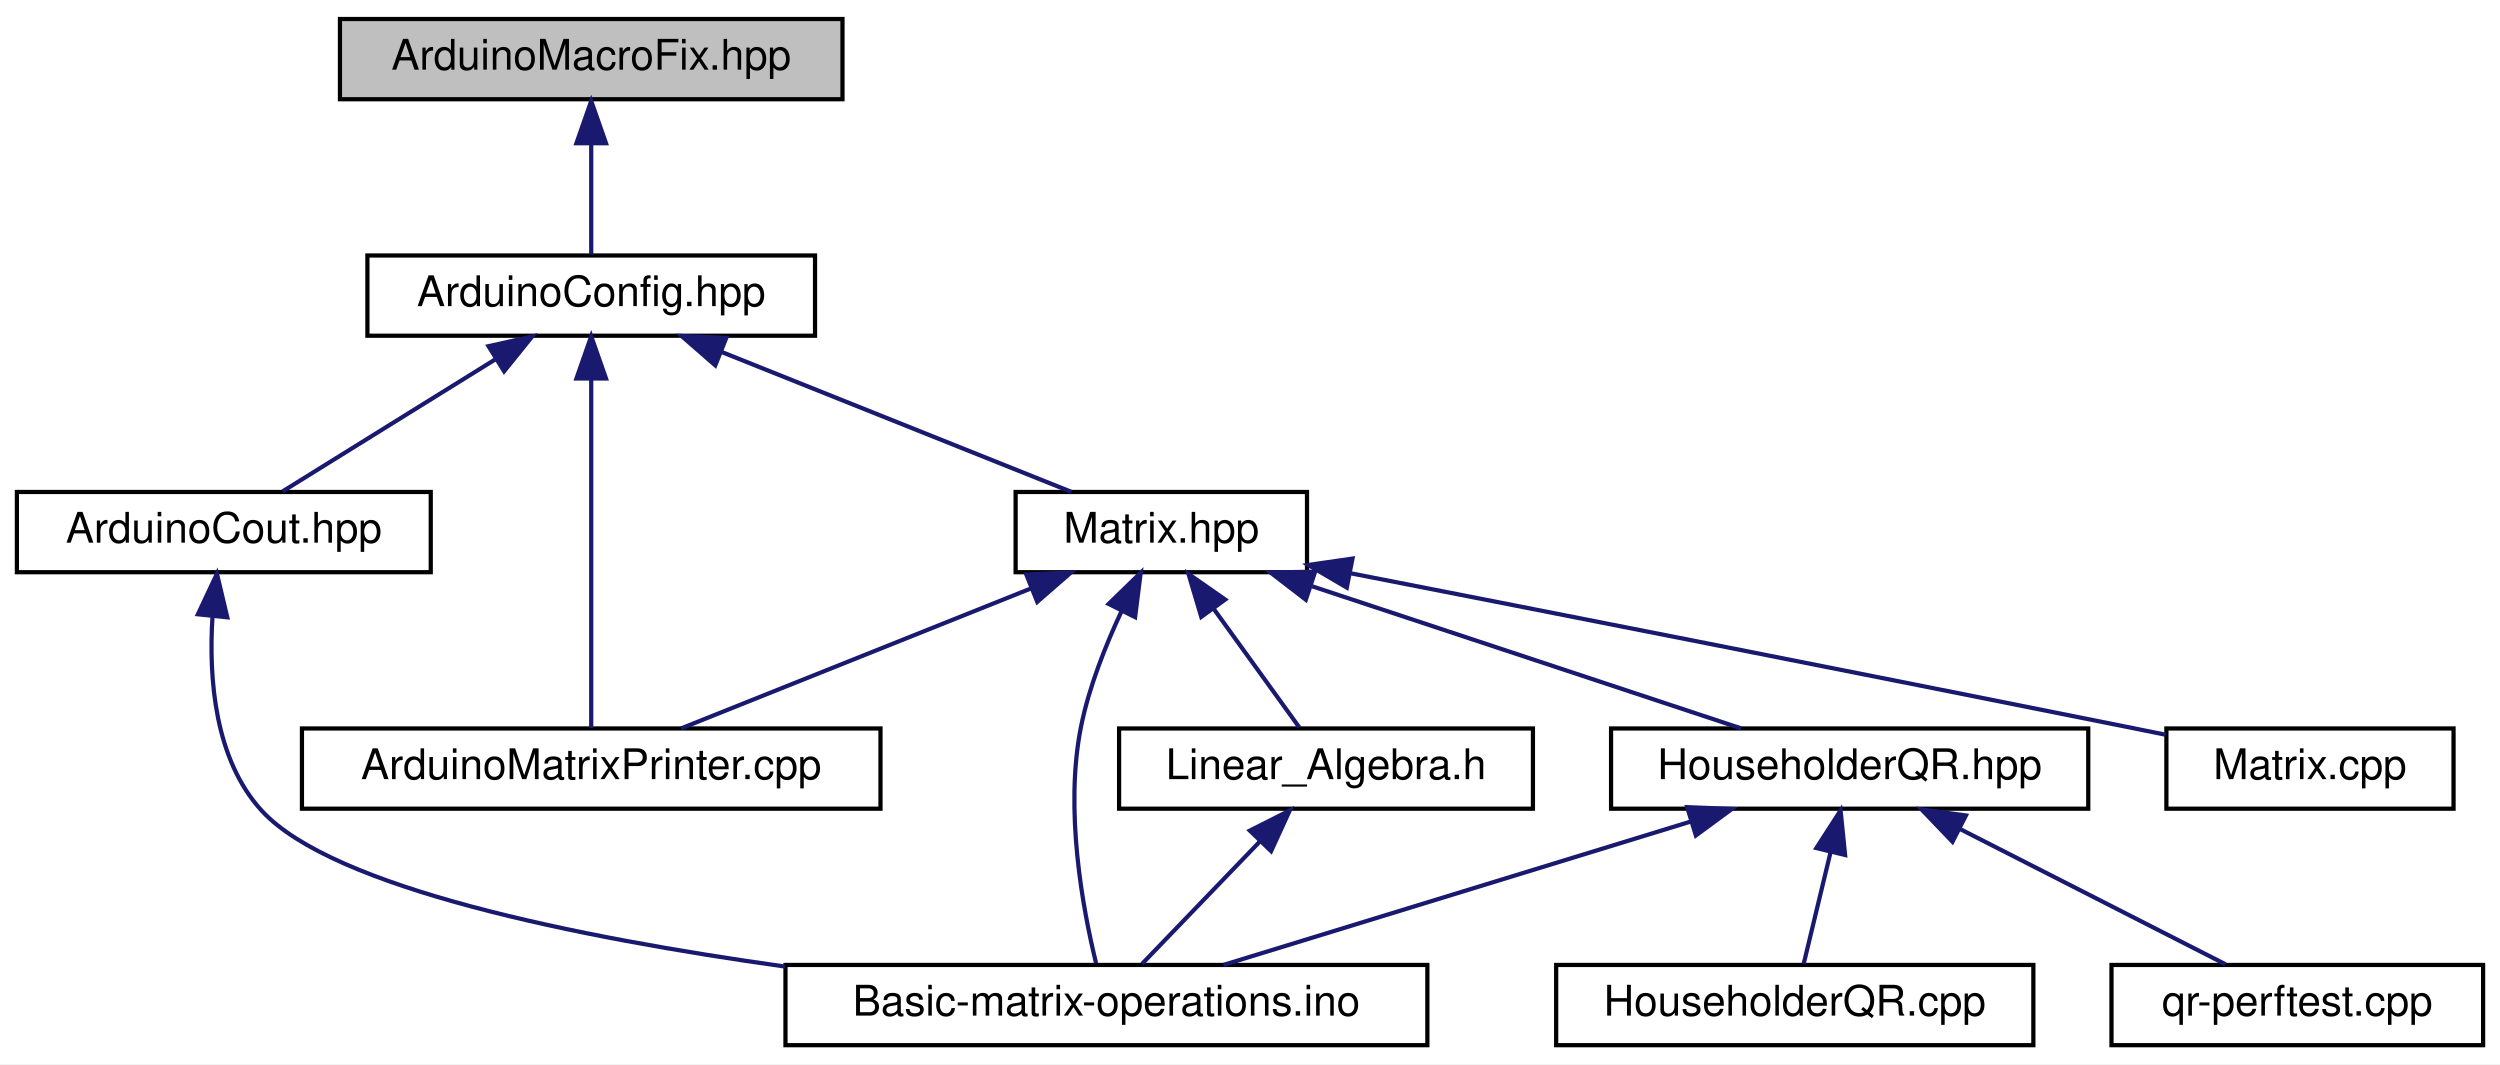
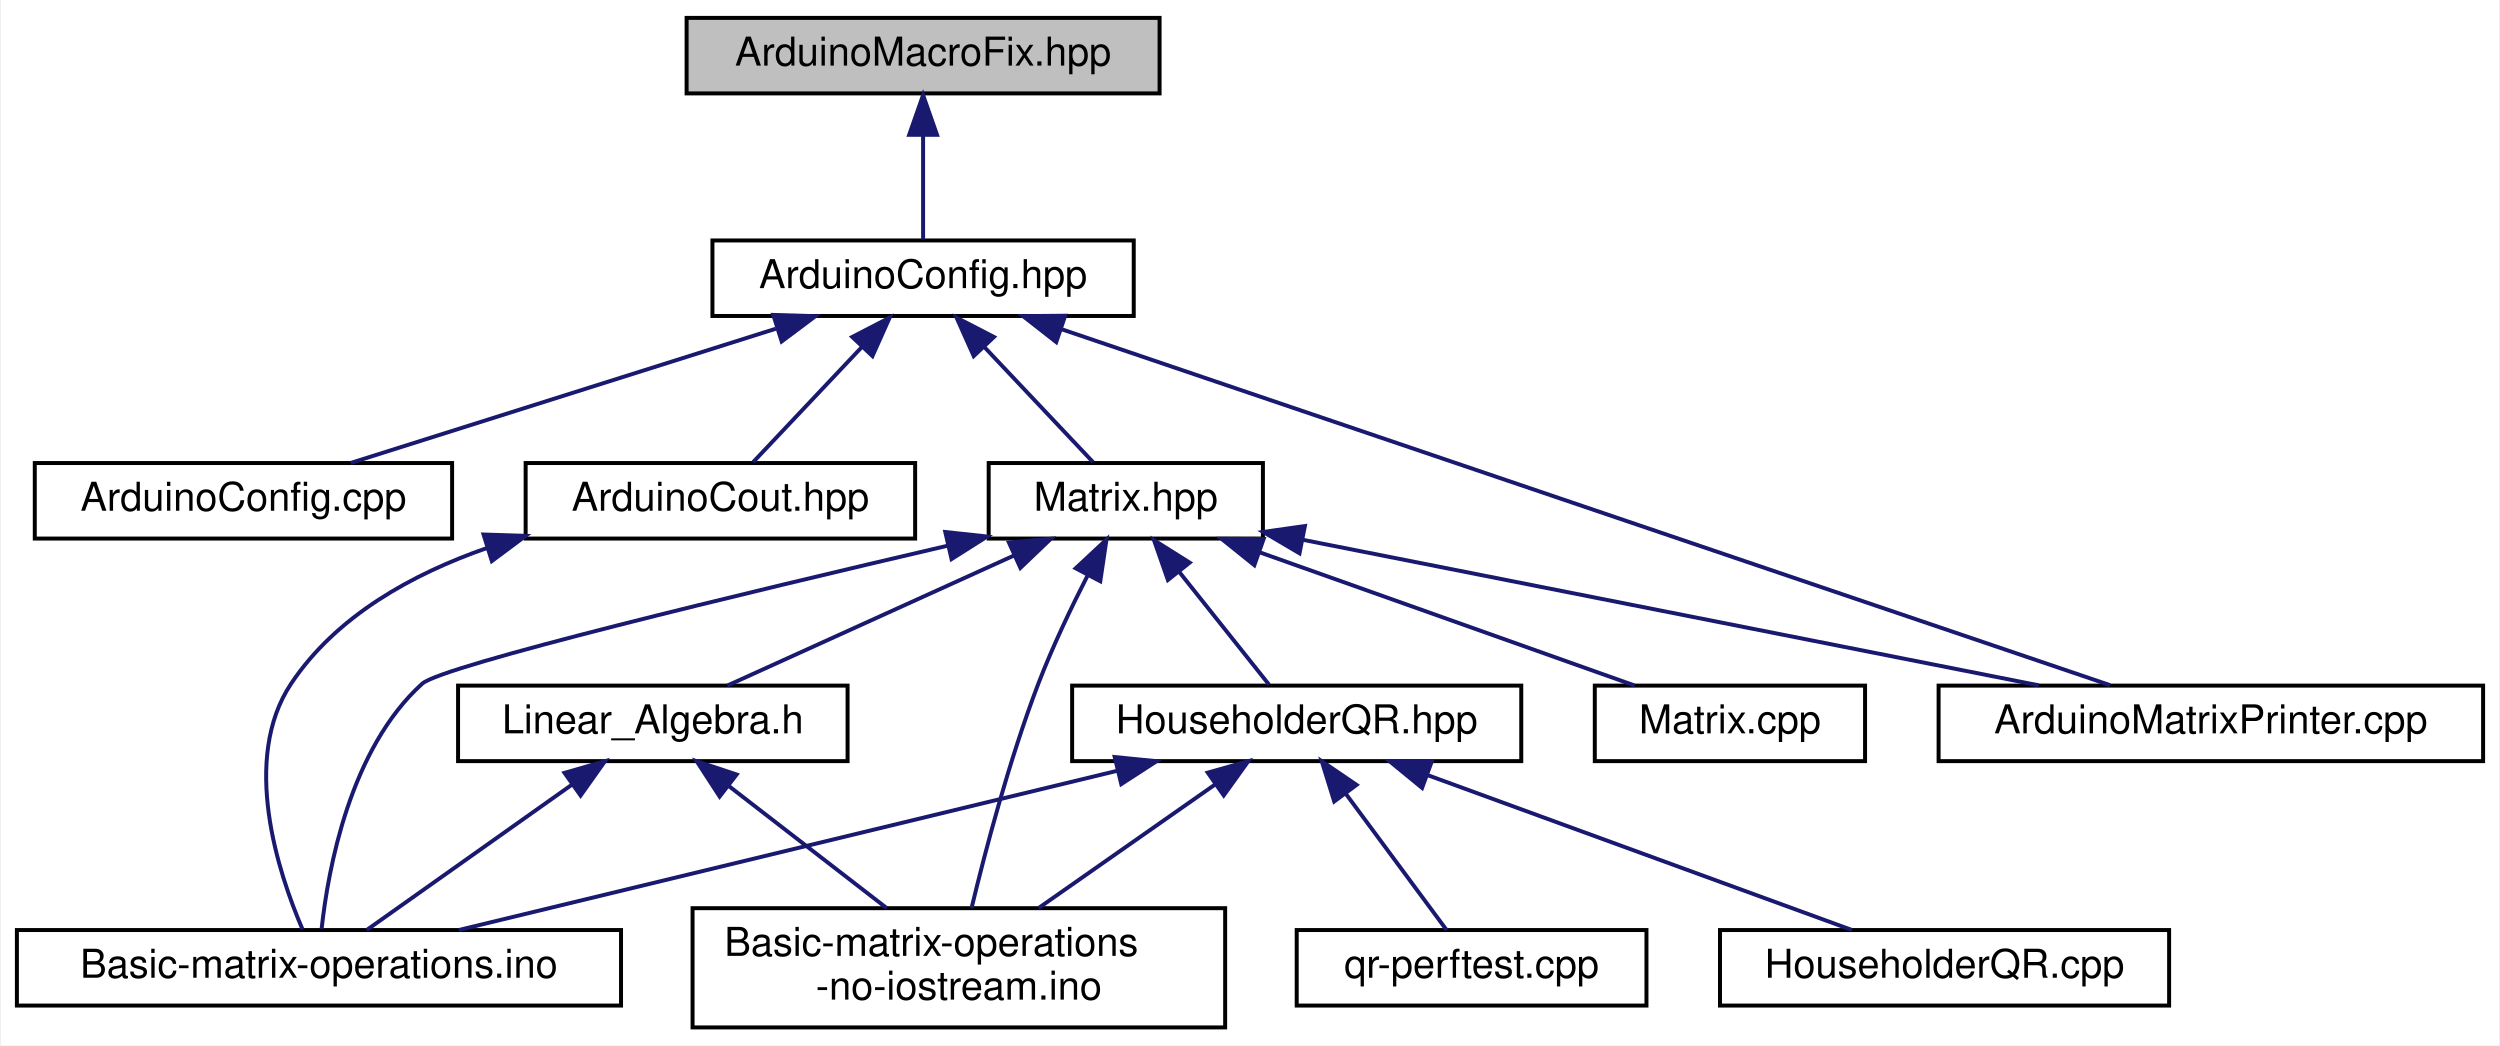
- <svg xmlns="http://www.w3.org/2000/svg" xmlns:xlink="http://www.w3.org/1999/xlink" width="592pt" height="252pt" viewBox="0.00 0.00 592.00 252.00">
-   <g id="graph0" class="graph" transform="scale(1 1) rotate(0) translate(4 248)">
-     <polygon fill="white" stroke="transparent" points="-4,4 -4,-248 588,-248 588,4 -4,4" />
+ <svg xmlns="http://www.w3.org/2000/svg" xmlns:xlink="http://www.w3.org/1999/xlink" width="629pt" height="263pt" viewBox="0.00 0.00 628.50 263.00">
+   <g id="graph0" class="graph" transform="scale(1 1) rotate(0) translate(4 259)">
+     <polygon fill="white" stroke="transparent" points="-4,4 -4,-259 624.5,-259 624.5,4 -4,4" />
    <g id="node1" class="node">
      <g id="a_node1">
        <a xlink:title="Fixes for problematic macros defined by the Arduino Core.">
-           <polygon fill="#bfbfbf" stroke="black" points="76.5,-224.5 76.5,-243.5 195.5,-243.5 195.5,-224.5 76.5,-224.5" />
-           <text text-anchor="middle" x="136" y="-231.5" font-family="Helvetica,sans-Serif" font-size="10.00">ArduinoMacroFix.hpp</text>
+           <polygon fill="#bfbfbf" stroke="black" points="168.5,-235.5 168.5,-254.5 287.5,-254.5 287.5,-235.5 168.5,-235.5" />
+           <text text-anchor="middle" x="228" y="-242.5" font-family="Helvetica,sans-Serif" font-size="10.00">ArduinoMacroFix.hpp</text>
        </a>
      </g>
    </g>
    <g id="node2" class="node">
      <g id="a_node2">
        <a xlink:href="../../d9/dd5/ArduinoConfig_8hpp.html" target="_top" xlink:title="Preprocessor logic for configuring the library to make it compatible with the Arduino environment.">
-           <polygon fill="white" stroke="black" points="83,-168.5 83,-187.5 189,-187.5 189,-168.5 83,-168.5" />
-           <text text-anchor="middle" x="136" y="-175.5" font-family="Helvetica,sans-Serif" font-size="10.00">ArduinoConfig.hpp</text>
+           <polygon fill="white" stroke="black" points="175,-179.5 175,-198.5 281,-198.5 281,-179.5 175,-179.5" />
+           <text text-anchor="middle" x="228" y="-186.5" font-family="Helvetica,sans-Serif" font-size="10.00">ArduinoConfig.hpp</text>
        </a>
      </g>
    </g>
    <g id="edge1" class="edge">
-       <path fill="none" stroke="midnightblue" d="M136,-213.8C136,-204.91 136,-194.78 136,-187.75" />
-       <polygon fill="midnightblue" stroke="midnightblue" points="132.5,-214.08 136,-224.08 139.5,-214.08 132.5,-214.08" />
+       <path fill="none" stroke="midnightblue" d="M228,-224.8C228,-215.91 228,-205.78 228,-198.75" />
+       <polygon fill="midnightblue" stroke="midnightblue" points="224.5,-225.08 228,-235.08 231.5,-225.08 224.5,-225.08" />
    </g>
    <g id="node3" class="node">
      <g id="a_node3">
-         <a xlink:href="../../da/d4b/ArduinoCout_8hpp.html" target="_top" xlink:title="Arduino std::ostream Serial wrapper.">
-           <polygon fill="white" stroke="black" points="0,-112.5 0,-131.5 98,-131.5 98,-112.5 0,-112.5" />
-           <text text-anchor="middle" x="49" y="-119.5" font-family="Helvetica,sans-Serif" font-size="10.00">ArduinoCout.hpp</text>
+         <a xlink:href="../../dd/db9/ArduinoConfig_8cpp.html" target="_top" xlink:title=" ">
+           <polygon fill="white" stroke="black" points="4.5,-123.5 4.5,-142.5 109.5,-142.5 109.5,-123.5 4.5,-123.5" />
+           <text text-anchor="middle" x="57" y="-130.5" font-family="Helvetica,sans-Serif" font-size="10.00">ArduinoConfig.cpp</text>
        </a>
      </g>
    </g>
    <g id="edge2" class="edge">
-       <path fill="none" stroke="midnightblue" d="M113.28,-162.9C97.33,-153 76.5,-140.07 62.94,-131.65" />
-       <polygon fill="midnightblue" stroke="midnightblue" points="111.68,-166.02 122.02,-168.32 115.37,-160.08 111.68,-166.02" />
+       <path fill="none" stroke="midnightblue" d="M190.96,-176.3C158.74,-166.13 112.81,-151.62 83.97,-142.52" />
+       <polygon fill="midnightblue" stroke="midnightblue" points="190.31,-179.77 200.9,-179.44 192.42,-173.09 190.31,-179.77" />
+     </g>
+     <g id="node4" class="node">
+       <g id="a_node4">
+         <a xlink:href="../../da/d4b/ArduinoCout_8hpp.html" target="_top" xlink:title="Arduino std::ostream Serial wrapper.">
+           <polygon fill="white" stroke="black" points="128,-123.5 128,-142.5 226,-142.5 226,-123.5 128,-123.5" />
+           <text text-anchor="middle" x="177" y="-130.5" font-family="Helvetica,sans-Serif" font-size="10.00">ArduinoCout.hpp</text>
+         </a>
+       </g>
+     </g>
+     <g id="edge3" class="edge">
+       <path fill="none" stroke="midnightblue" d="M212.62,-171.72C203.63,-162.2 192.64,-150.56 185.26,-142.75" />
+       <polygon fill="midnightblue" stroke="midnightblue" points="210.17,-174.22 219.58,-179.08 215.26,-169.41 210.17,-174.22" />
+     </g>
+     <g id="node6" class="node">
+       <g id="a_node6">
+         <a xlink:href="../../d3/da8/ArduinoMatrixPrinter_8cpp.html" target="_top" xlink:title="Fallback functions for printing matrices without relying on std::ostream or printf.">
+           <polygon fill="white" stroke="black" points="483.5,-67.5 483.5,-86.5 620.5,-86.5 620.5,-67.5 483.5,-67.5" />
+           <text text-anchor="middle" x="552" y="-74.5" font-family="Helvetica,sans-Serif" font-size="10.00">ArduinoMatrixPrinter.cpp</text>
+         </a>
+       </g>
+     </g>
+     <g id="edge5" class="edge">
+       <path fill="none" stroke="midnightblue" d="M262.63,-176.24C328.2,-153.98 469.02,-106.17 526.64,-86.61" />
+       <polygon fill="midnightblue" stroke="midnightblue" points="261.5,-172.93 253.15,-179.46 263.75,-179.56 261.5,-172.93" />
+     </g>
+     <g id="node7" class="node">
+       <g id="a_node7">
+         <a xlink:href="../../d9/d1c/Matrix_8hpp.html" target="_top" xlink:title=" ">
+           <polygon fill="white" stroke="black" points="244.5,-123.5 244.5,-142.5 313.5,-142.5 313.5,-123.5 244.5,-123.5" />
+           <text text-anchor="middle" x="279" y="-130.5" font-family="Helvetica,sans-Serif" font-size="10.00">Matrix.hpp</text>
+         </a>
+       </g>
+     </g>
+     <g id="edge6" class="edge">
+       <path fill="none" stroke="midnightblue" d="M243.38,-171.72C252.37,-162.2 263.36,-150.56 270.74,-142.75" />
+       <polygon fill="midnightblue" stroke="midnightblue" points="240.74,-169.41 236.42,-179.08 245.83,-174.22 240.74,-169.41" />
    </g>
    <g id="node5" class="node">
      <g id="a_node5">
-         <a xlink:href="../../d3/da8/ArduinoMatrixPrinter_8cpp.html" target="_top" xlink:title="Fallback functions for printing matrices without relying on std::ostream or printf.">
-           <polygon fill="white" stroke="black" points="67.5,-56.5 67.5,-75.5 204.5,-75.5 204.5,-56.5 67.5,-56.5" />
-           <text text-anchor="middle" x="136" y="-63.5" font-family="Helvetica,sans-Serif" font-size="10.00">ArduinoMatrixPrinter.cpp</text>
+         <a xlink:href="../../dd/d4f/Basic-matrix-operations_8ino.html" target="_top" xlink:title=" ">
+           <polygon fill="white" stroke="black" points="0,-6 0,-25 152,-25 152,-6 0,-6" />
+           <text text-anchor="middle" x="76" y="-13" font-family="Helvetica,sans-Serif" font-size="10.00">Basic-matrix-operations.ino</text>
        </a>
      </g>
    </g>
    <g id="edge4" class="edge">
-       <path fill="none" stroke="midnightblue" d="M136,-158.35C136,-134.25 136,-93.31 136,-75.59" />
-       <polygon fill="midnightblue" stroke="midnightblue" points="132.5,-158.37 136,-168.37 139.5,-158.37 132.5,-158.37" />
+       <path fill="none" stroke="midnightblue" d="M118.41,-121.17C99.41,-114.57 80.33,-103.99 69,-87 56.31,-67.96 65.76,-39.37 71.87,-25.16" />
+       <polygon fill="midnightblue" stroke="midnightblue" points="117.41,-124.52 128,-124.18 119.5,-117.84 117.41,-124.52" />
    </g>
-     <g id="node6" class="node">
-       <g id="a_node6">
-         <a xlink:href="../../d9/d1c/Matrix_8hpp.html" target="_top" xlink:title=" ">
-           <polygon fill="white" stroke="black" points="236.5,-112.5 236.5,-131.5 305.5,-131.5 305.5,-112.5 236.5,-112.5" />
-           <text text-anchor="middle" x="271" y="-119.5" font-family="Helvetica,sans-Serif" font-size="10.00">Matrix.hpp</text>
+     <g id="edge17" class="edge">
+       <path fill="none" stroke="midnightblue" d="M234.33,-121.74C183.56,-109.91 107.01,-91.51 102,-87 83.78,-70.59 78.3,-40.26 76.67,-25.31" />
+       <polygon fill="midnightblue" stroke="midnightblue" points="233.58,-125.15 244.11,-124.01 235.16,-118.34 233.58,-125.15" />
+     </g>
+     <g id="edge7" class="edge">
+       <path fill="none" stroke="midnightblue" d="M323.67,-123.16C374.85,-113.04 458.13,-96.57 508.72,-86.56" />
+       <polygon fill="midnightblue" stroke="midnightblue" points="322.71,-119.79 313.58,-125.16 324.06,-126.65 322.71,-119.79" />
+     </g>
+     <g id="node8" class="node">
+       <g id="a_node8">
+         <a xlink:href="../../d9/d52/HouseholderQR_8hpp.html" target="_top" xlink:title=" ">
+           <polygon fill="white" stroke="black" points="265.5,-67.5 265.5,-86.5 378.5,-86.5 378.5,-67.5 265.5,-67.5" />
+           <text text-anchor="middle" x="322" y="-74.5" font-family="Helvetica,sans-Serif" font-size="10.00">HouseholderQR.hpp</text>
        </a>
      </g>
    </g>
-     <g id="edge5" class="edge">
-       <path fill="none" stroke="midnightblue" d="M166.91,-164.64C192.24,-154.5 227.43,-140.43 249.71,-131.52" />
-       <polygon fill="midnightblue" stroke="midnightblue" points="165.38,-161.48 157.39,-168.44 167.98,-167.98 165.38,-161.48" />
+     <g id="edge8" class="edge">
+       <path fill="none" stroke="midnightblue" d="M292.42,-115.14C299.91,-105.74 308.94,-94.4 315.03,-86.75" />
+       <polygon fill="midnightblue" stroke="midnightblue" points="289.59,-113.08 286.1,-123.08 295.07,-117.44 289.59,-113.08" />
    </g>
-     <g id="node4" class="node">
-       <g id="a_node4">
-         <a xlink:href="../../dd/d4f/Basic-matrix-operations_8ino.html" target="_top" xlink:title=" ">
-           <polygon fill="white" stroke="black" points="182,-0.5 182,-19.5 334,-19.5 334,-0.5 182,-0.5" />
-           <text text-anchor="middle" x="258" y="-7.5" font-family="Helvetica,sans-Serif" font-size="10.00">Basic-matrix-operations.ino</text>
+     <g id="node10" class="node">
+       <g id="a_node10">
+         <a xlink:href="../../de/dd7/Basic-matrix-operations-no-iostream_8ino.html" target="_top" xlink:title=" ">
+           <polygon fill="white" stroke="black" points="170,-0.5 170,-30.5 304,-30.5 304,-0.5 170,-0.5" />
+           <text text-anchor="start" x="178" y="-18.5" font-family="Helvetica,sans-Serif" font-size="10.00">Basic-matrix-operations</text>
+           <text text-anchor="middle" x="237" y="-7.5" font-family="Helvetica,sans-Serif" font-size="10.00">-no-iostream.ino</text>
        </a>
      </g>
    </g>
-     <g id="edge3" class="edge">
-       <path fill="none" stroke="midnightblue" d="M46.31,-101.85C45.41,-87.45 46.8,-68.18 58,-56 74.8,-37.73 132.68,-26.01 181.88,-19.12" />
-       <polygon fill="midnightblue" stroke="midnightblue" points="42.86,-102.54 47.37,-112.13 49.82,-101.82 42.86,-102.54" />
+     <g id="edge18" class="edge">
+       <path fill="none" stroke="midnightblue" d="M269.45,-114.32C265.27,-106.15 260.54,-96.24 257,-87 249.68,-67.87 243.65,-44.92 240.19,-30.52" />
+       <polygon fill="midnightblue" stroke="midnightblue" points="266.39,-116.02 274.14,-123.24 272.58,-112.76 266.39,-116.02" />
    </g>
-     <g id="edge14" class="edge">
-       <path fill="none" stroke="midnightblue" d="M261.57,-103.25C257.79,-95.17 253.89,-85.35 252,-76 248,-56.23 252.46,-32.53 255.55,-19.92" />
-       <polygon fill="midnightblue" stroke="midnightblue" points="258.53,-104.99 266.12,-112.37 264.79,-101.86 258.53,-104.99" />
-     </g>
-     <g id="edge6" class="edge">
-       <path fill="none" stroke="midnightblue" d="M240.09,-108.64C214.76,-98.5 179.57,-84.43 157.29,-75.52" />
-       <polygon fill="midnightblue" stroke="midnightblue" points="239.02,-111.98 249.61,-112.44 241.62,-105.48 239.02,-111.98" />
-     </g>
-     <g id="node7" class="node">
-       <g id="a_node7">
-         <a xlink:href="../../d9/d52/HouseholderQR_8hpp.html" target="_top" xlink:title=" ">
-           <polygon fill="white" stroke="black" points="377.5,-56.5 377.5,-75.5 490.5,-75.5 490.5,-56.5 377.5,-56.5" />
-           <text text-anchor="middle" x="434" y="-63.5" font-family="Helvetica,sans-Serif" font-size="10.00">HouseholderQR.hpp</text>
-         </a>
-       </g>
-     </g>
-     <g id="edge7" class="edge">
-       <path fill="none" stroke="midnightblue" d="M306.7,-109.17C337.4,-99 380.92,-84.59 408.29,-75.52" />
-       <polygon fill="midnightblue" stroke="midnightblue" points="305.22,-105.98 296.83,-112.44 307.42,-112.62 305.22,-105.98" />
-     </g>
-     <g id="node10" class="node">
-       <g id="a_node10">
+     <g id="node12" class="node">
+       <g id="a_node12">
        <a xlink:href="../../d9/d1c/Linear__Algebra_8h.html" target="_top" xlink:title=" ">
-           <polygon fill="white" stroke="black" points="261,-56.5 261,-75.5 359,-75.5 359,-56.5 261,-56.5" />
-           <text text-anchor="middle" x="310" y="-63.5" font-family="Helvetica,sans-Serif" font-size="10.00">Linear_Algebra.h</text>
-         </a>
-       </g>
-     </g>
-     <g id="edge11" class="edge">
-       <path fill="none" stroke="midnightblue" d="M283.38,-103.86C290.14,-94.5 298.21,-83.33 303.68,-75.75" />
-       <polygon fill="midnightblue" stroke="midnightblue" points="280.46,-101.93 277.44,-112.08 286.13,-106.03 280.46,-101.93" />
-     </g>
-     <g id="node11" class="node">
-       <g id="a_node11">
-         <a xlink:href="../../dd/d52/Matrix_8cpp.html" target="_top" xlink:title=" ">
-           <polygon fill="white" stroke="black" points="509,-56.5 509,-75.5 577,-75.5 577,-56.5 509,-56.5" />
-           <text text-anchor="middle" x="543" y="-63.5" font-family="Helvetica,sans-Serif" font-size="10.00">Matrix.cpp</text>
+           <polygon fill="white" stroke="black" points="111,-67.5 111,-86.5 209,-86.5 209,-67.5 111,-67.5" />
+           <text text-anchor="middle" x="160" y="-74.5" font-family="Helvetica,sans-Serif" font-size="10.00">Linear_Algebra.h</text>
        </a>
      </g>
    </g>
    <g id="edge13" class="edge">
-       <path fill="none" stroke="midnightblue" d="M315.72,-112.27C361.7,-103.27 435.38,-88.78 499,-76 502.21,-75.35 505.55,-74.68 508.89,-74" />
-       <polygon fill="midnightblue" stroke="midnightblue" points="314.92,-108.86 305.78,-114.21 316.27,-115.73 314.92,-108.86" />
+       <path fill="none" stroke="midnightblue" d="M250.86,-119.23C228.6,-109.13 198.14,-95.31 178.77,-86.52" />
+       <polygon fill="midnightblue" stroke="midnightblue" points="249.59,-122.5 260.14,-123.44 252.48,-116.12 249.59,-122.5" />
    </g>
-     <g id="edge9" class="edge">
-       <path fill="none" stroke="midnightblue" d="M396.31,-53.44C363.13,-43.26 315.57,-28.66 285.76,-19.52" />
-       <polygon fill="midnightblue" stroke="midnightblue" points="395.53,-56.86 406.11,-56.44 397.58,-50.16 395.53,-56.86" />
-     </g>
-     <g id="node8" class="node">
-       <g id="a_node8">
-         <a xlink:href="../../df/d5c/HouseholderQR_8cpp.html" target="_top" xlink:title=" ">
-           <polygon fill="white" stroke="black" points="364.5,-0.5 364.5,-19.5 477.5,-19.5 477.5,-0.5 364.5,-0.5" />
-           <text text-anchor="middle" x="421" y="-7.5" font-family="Helvetica,sans-Serif" font-size="10.00">HouseholderQR.cpp</text>
+     <g id="node13" class="node">
+       <g id="a_node13">
+         <a xlink:href="../../dd/d52/Matrix_8cpp.html" target="_top" xlink:title=" ">
+           <polygon fill="white" stroke="black" points="397,-67.5 397,-86.5 465,-86.5 465,-67.5 397,-67.5" />
+           <text text-anchor="middle" x="431" y="-74.5" font-family="Helvetica,sans-Serif" font-size="10.00">Matrix.cpp</text>
        </a>
      </g>
    </g>
-     <g id="edge8" class="edge">
-       <path fill="none" stroke="midnightblue" d="M429.45,-46.1C427.29,-37.14 424.82,-26.86 423.11,-19.75" />
-       <polygon fill="midnightblue" stroke="midnightblue" points="426.11,-47.18 431.85,-56.08 432.92,-45.54 426.11,-47.18" />
+     <g id="edge16" class="edge">
+       <path fill="none" stroke="midnightblue" d="M312.67,-120.04C341.27,-109.88 381.61,-95.55 407.03,-86.52" />
+       <polygon fill="midnightblue" stroke="midnightblue" points="311.34,-116.8 303.08,-123.44 313.68,-123.39 311.34,-116.8" />
+     </g>
+     <g id="edge10" class="edge">
+       <path fill="none" stroke="midnightblue" d="M276.99,-65.11C229.24,-53.57 154.81,-35.56 111.18,-25.01" />
+       <polygon fill="midnightblue" stroke="midnightblue" points="276.21,-68.53 286.75,-67.48 277.86,-61.72 276.21,-68.53" />
    </g>
    <g id="node9" class="node">
      <g id="a_node9">
-         <a xlink:href="../../de/d90/qr-perftest_8cpp.html" target="_top" xlink:title=" ">
-           <polygon fill="white" stroke="black" points="496,-0.5 496,-19.5 584,-19.5 584,-0.5 496,-0.5" />
-           <text text-anchor="middle" x="540" y="-7.5" font-family="Helvetica,sans-Serif" font-size="10.00">qr-perftest.cpp</text>
+         <a xlink:href="../../df/d5c/HouseholderQR_8cpp.html" target="_top" xlink:title=" ">
+           <polygon fill="white" stroke="black" points="428.5,-6 428.5,-25 541.5,-25 541.5,-6 428.5,-6" />
+           <text text-anchor="middle" x="485" y="-13" font-family="Helvetica,sans-Serif" font-size="10.00">HouseholderQR.cpp</text>
        </a>
      </g>
    </g>
-     <g id="edge10" class="edge">
-       <path fill="none" stroke="midnightblue" d="M460.06,-51.73C479.68,-41.73 506.03,-28.31 523.01,-19.65" />
-       <polygon fill="midnightblue" stroke="midnightblue" points="458.35,-48.67 451.03,-56.32 461.53,-54.9 458.35,-48.67" />
+     <g id="edge9" class="edge">
+       <path fill="none" stroke="midnightblue" d="M355.06,-63.93C386.74,-52.37 433.75,-35.21 461.69,-25.01" />
+       <polygon fill="midnightblue" stroke="midnightblue" points="353.55,-60.76 345.35,-67.48 355.95,-67.33 353.55,-60.76" />
+     </g>
+     <g id="edge11" class="edge">
+       <path fill="none" stroke="midnightblue" d="M301.63,-61.74C288.12,-52.28 270.47,-39.93 257.03,-30.52" />
+       <polygon fill="midnightblue" stroke="midnightblue" points="299.62,-64.61 309.82,-67.48 303.64,-58.87 299.62,-64.61" />
+     </g>
+     <g id="node11" class="node">
+       <g id="a_node11">
+         <a xlink:href="../../de/d90/qr-perftest_8cpp.html" target="_top" xlink:title=" ">
+           <polygon fill="white" stroke="black" points="322,-6 322,-25 410,-25 410,-6 322,-6" />
+           <text text-anchor="middle" x="366" y="-13" font-family="Helvetica,sans-Serif" font-size="10.00">qr-perftest.cpp</text>
+         </a>
+       </g>
    </g>
    <g id="edge12" class="edge">
-       <path fill="none" stroke="midnightblue" d="M294.32,-48.72C285.16,-39.2 273.95,-27.56 266.43,-19.75" />
-       <polygon fill="midnightblue" stroke="midnightblue" points="291.96,-51.31 301.41,-56.08 297,-46.45 291.96,-51.31" />
+       <path fill="none" stroke="midnightblue" d="M334.32,-59.34C342.58,-48.17 353.11,-33.93 359.71,-25.01" />
+       <polygon fill="midnightblue" stroke="midnightblue" points="331.44,-57.35 328.3,-67.48 337.06,-61.52 331.44,-57.35" />
+     </g>
+     <g id="edge14" class="edge">
+       <path fill="none" stroke="midnightblue" d="M139.69,-61.61C123.53,-50.17 101.48,-34.55 88.01,-25.01" />
+       <polygon fill="midnightblue" stroke="midnightblue" points="137.78,-64.55 147.96,-67.48 141.83,-58.84 137.78,-64.55" />
+     </g>
+     <g id="edge15" class="edge">
+       <path fill="none" stroke="midnightblue" d="M179.16,-61.2C191.3,-51.81 206.91,-39.75 218.85,-30.52" />
+       <polygon fill="midnightblue" stroke="midnightblue" points="176.81,-58.59 171.03,-67.48 181.09,-64.13 176.81,-58.59" />
    </g>
  </g>
</svg>
